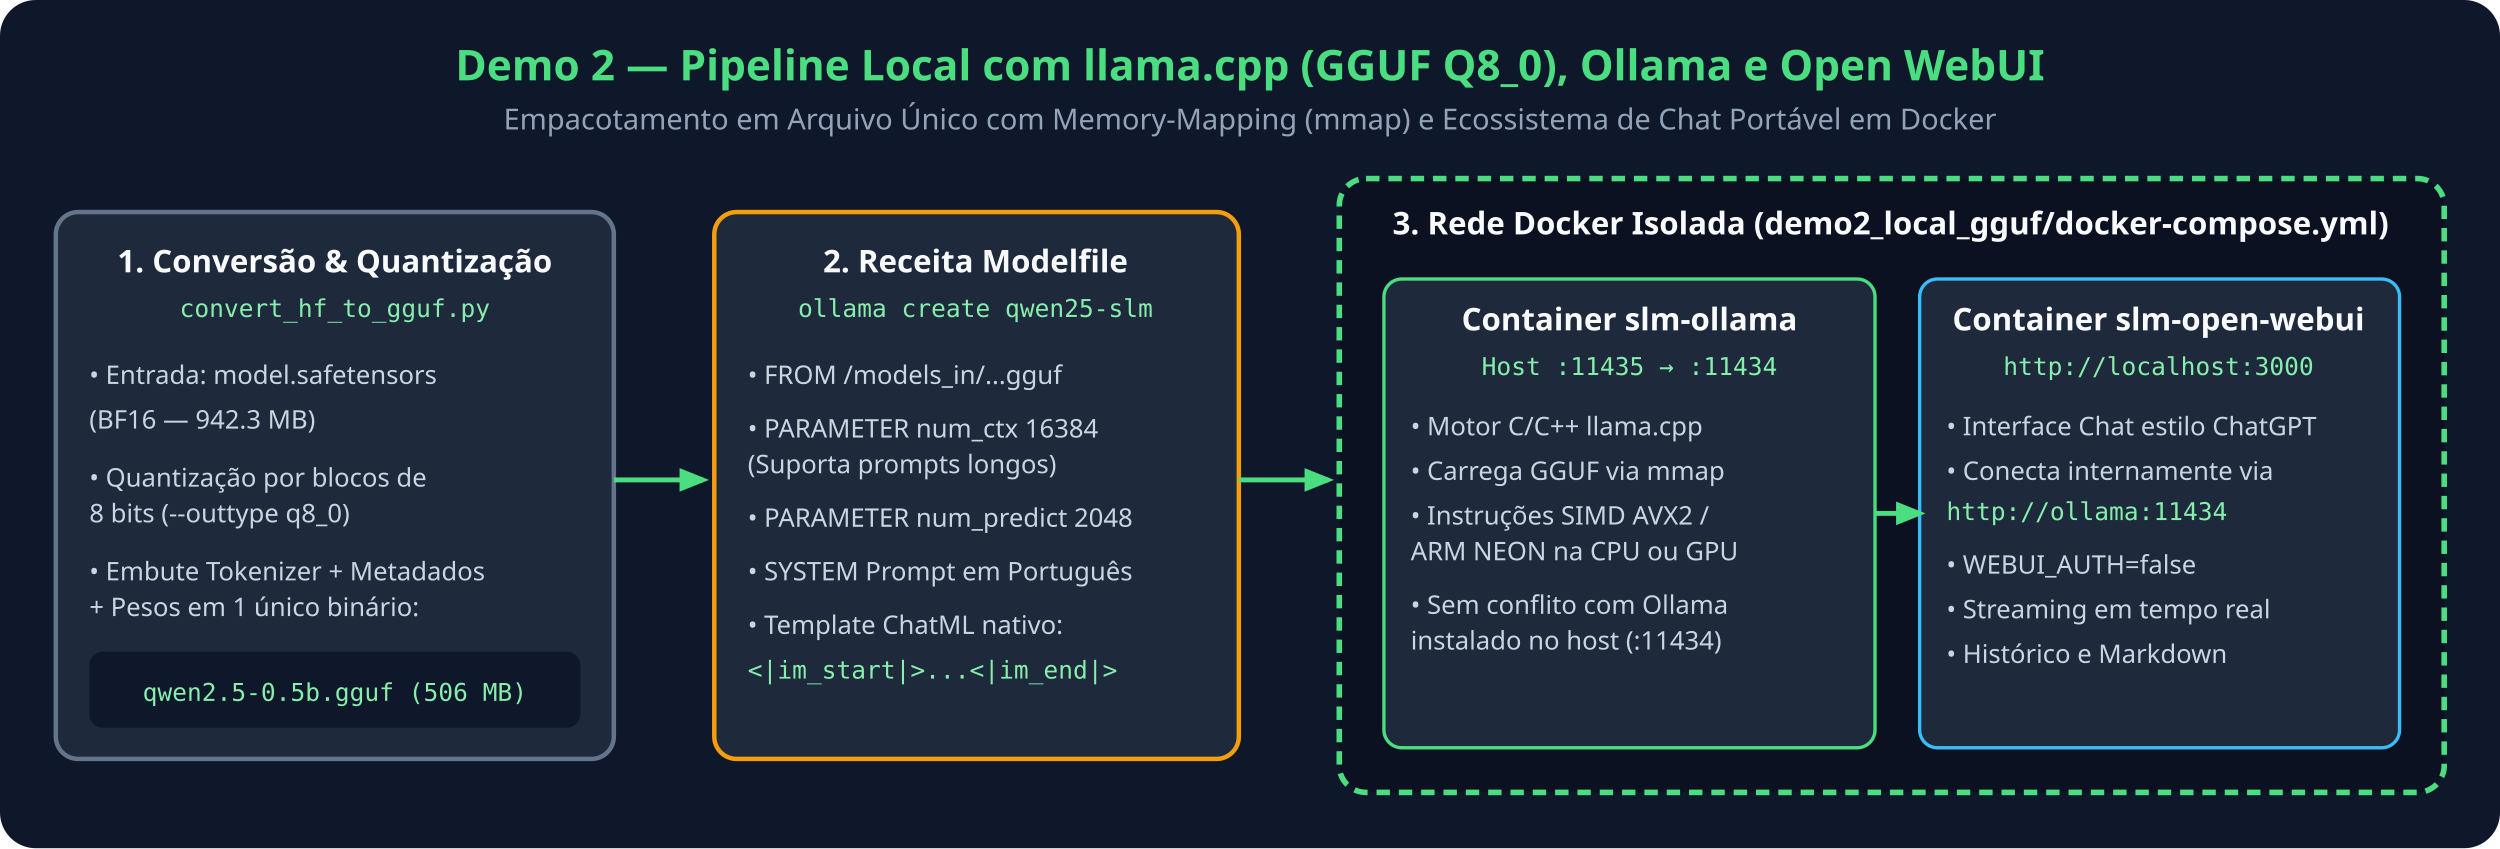
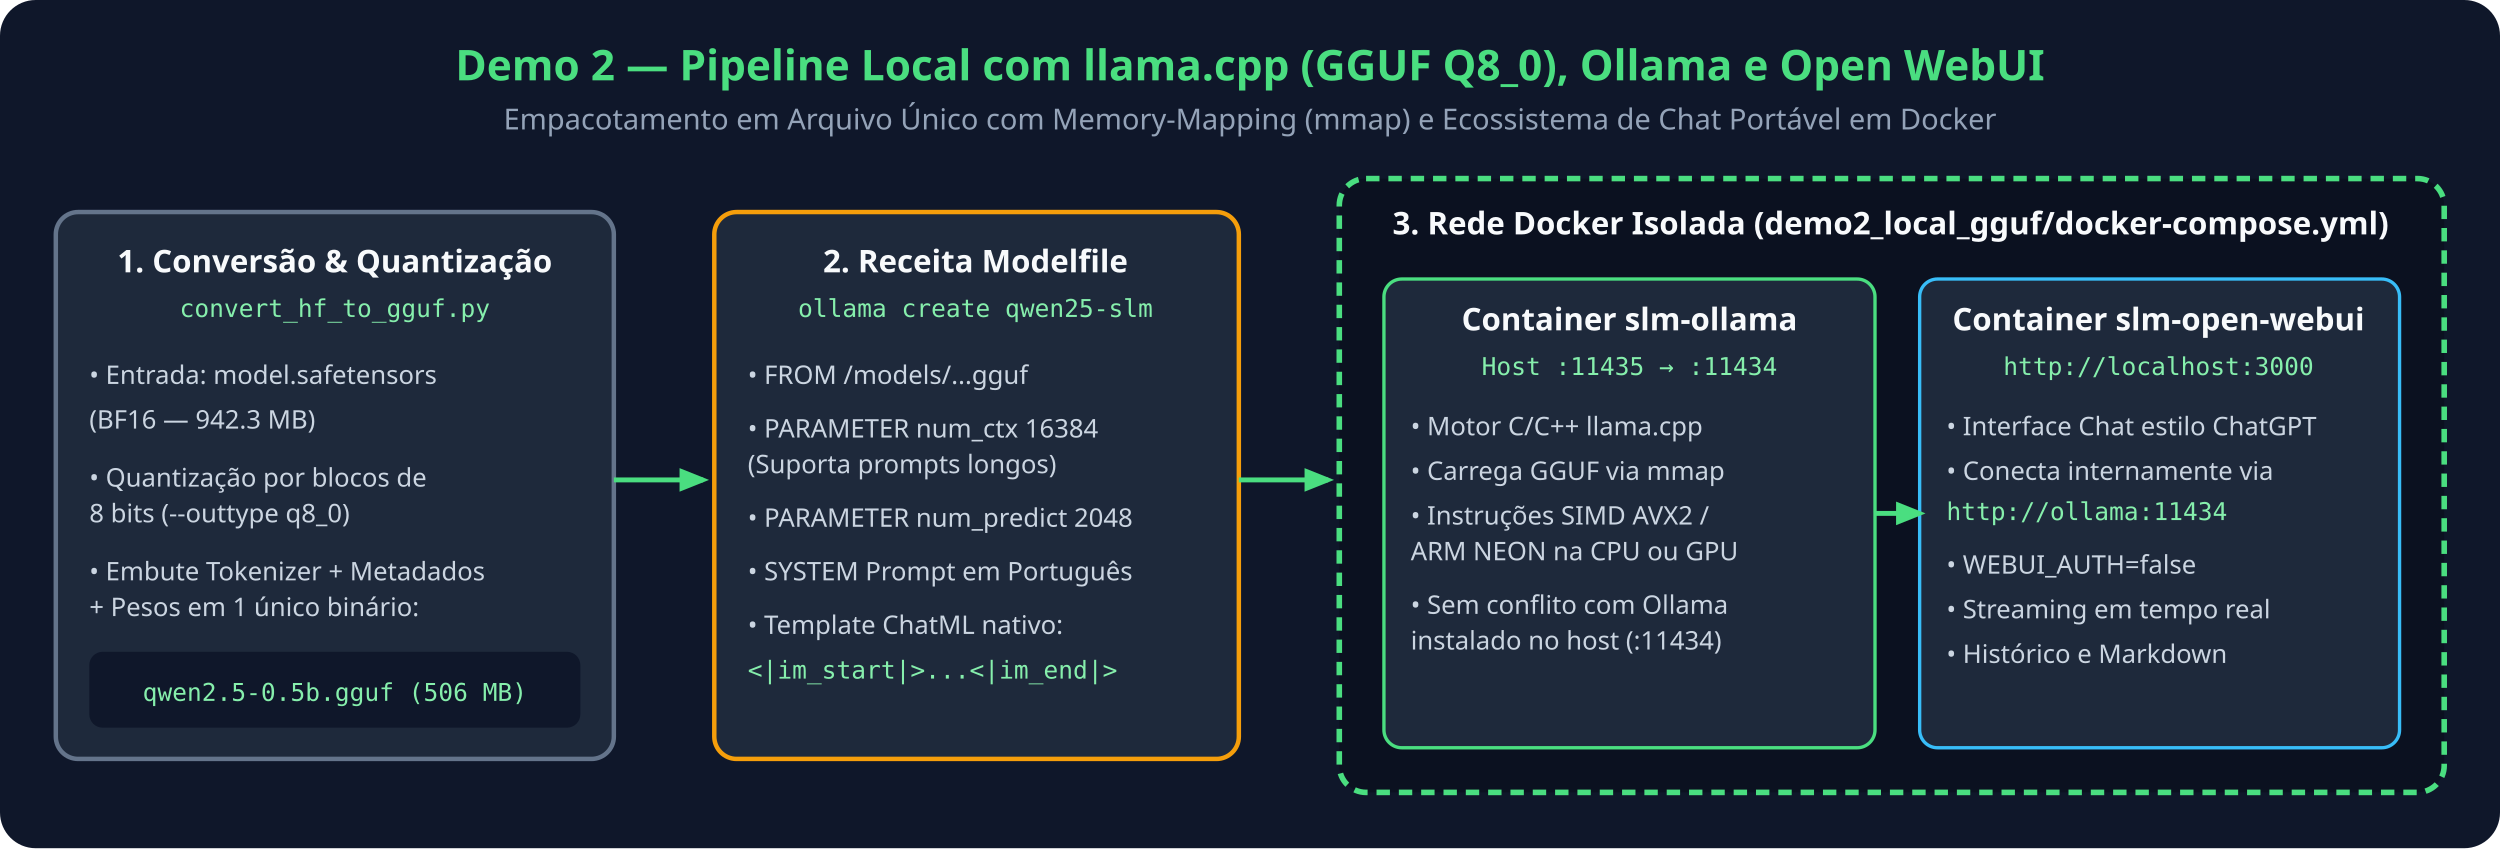
<svg xmlns="http://www.w3.org/2000/svg" viewBox="0 0 1120 380" width="100%" height="100%">
  <defs>
    <style>
      .bg { fill: #0f172a; rx: 16px; }
      .title { font-family: 'Segoe UI', system-ui, sans-serif; font-size: 19px; font-weight: 700; fill: #4ade80; }
      .subtitle { font-family: 'Segoe UI', system-ui, sans-serif; font-size: 13px; fill: #94a3b8; }
      .box-title { font-family: 'Segoe UI', system-ui, sans-serif; font-size: 14px; font-weight: 700; fill: #f8fafc; }
      .box-text { font-family: 'Segoe UI', system-ui, sans-serif; font-size: 11.5px; fill: #cbd5e1; }
      .code { font-family: 'Consolas', monospace; font-size: 11px; fill: #86efac; }
      .arrow { stroke: #4ade80; stroke-width: 2.2; fill: none; }
    </style>
    <marker id="arrow2" viewBox="0 0 10 10" refX="8" refY="5" markerWidth="6" markerHeight="6" orient="auto-start-reverse">
      <path d="M 0 1 L 10 5 L 0 9 z" fill="#4ade80" />
    </marker>
  </defs>
  <rect width="1120" height="380" class="bg" />
  <text x="560" y="36" text-anchor="middle" class="title">Demo 2 — Pipeline Local com llama.cpp (GGUF Q8_0), Ollama e Open WebUI</text>
  <text x="560" y="58" text-anchor="middle" class="subtitle">Empacotamento em Arquivo Único com Memory-Mapping (mmap) e Ecossistema de Chat Portável em Docker</text>
  <rect x="25" y="95" width="250" height="245" rx="10" fill="#1e293b" stroke="#64748b" stroke-width="2" />
  <text x="150" y="122" text-anchor="middle" class="box-title">1. Conversão &amp; Quantização</text>
  <text x="150" y="142" text-anchor="middle" class="code">convert_hf_to_gguf.py</text>
  <text x="40" y="172" class="box-text">• Entrada: model.safetensors</text>
  <text x="40" y="192" class="box-text">  (BF16 — 942.3 MB)</text>
  <text x="40" y="218" class="box-text">• Quantização por blocos de</text>
  <text x="40" y="234" class="box-text">  8 bits (--outtype q8_0)</text>
  <text x="40" y="260" class="box-text">• Embute Tokenizer + Metadados</text>
  <text x="40" y="276" class="box-text">  + Pesos em 1 único binário:</text>
  <rect x="40" y="292" width="220" height="34" rx="6" fill="#0f172a" />
  <text x="150" y="314" text-anchor="middle" class="code">qwen2.5-0.5b.gguf (506 MB)</text>
  <path d="M 275 215 L 315 215" class="arrow" marker-end="url(#arrow2)" />
  <rect x="320" y="95" width="235" height="245" rx="10" fill="#1e293b" stroke="#f59e0b" stroke-width="2" />
  <text x="437" y="122" text-anchor="middle" class="box-title">2. Receita Modelfile</text>
  <text x="437" y="142" text-anchor="middle" class="code">ollama create qwen25-slm</text>
-   <text x="335" y="172" class="box-text">• FROM /models_in/...gguf</text>
+   <text x="335" y="172" class="box-text">• FROM /models/...gguf</text>
  <text x="335" y="196" class="box-text">• PARAMETER num_ctx 16384</text>
  <text x="335" y="212" class="box-text">  (Suporta prompts longos)</text>
  <text x="335" y="236" class="box-text">• PARAMETER num_predict 2048</text>
  <text x="335" y="260" class="box-text">• SYSTEM Prompt em Português</text>
  <text x="335" y="284" class="box-text">• Template ChatML nativo:</text>
  <text x="335" y="304" class="code">&lt;|im_start|&gt;...&lt;|im_end|&gt;</text>
  <path d="M 555 215 L 595 215" class="arrow" marker-end="url(#arrow2)" />
  <rect x="600" y="80" width="495" height="275" rx="12" fill="#0b1120" stroke="#4ade80" stroke-width="2.5" stroke-dasharray="6,4" />
  <text x="847" y="105" text-anchor="middle" class="box-title" fill="#4ade80">3. Rede Docker Isolada (demo2_local_gguf/docker-compose.yml)</text>
  <rect x="620" y="125" width="220" height="210" rx="8" fill="#1e293b" stroke="#4ade80" stroke-width="1.5" />
  <text x="730" y="148" text-anchor="middle" class="box-title">Container slm-ollama</text>
  <text x="730" y="168" text-anchor="middle" class="code">Host :11435 → :11434</text>
  <text x="632" y="195" class="box-text">• Motor C/C++ llama.cpp</text>
  <text x="632" y="215" class="box-text">• Carrega GGUF via mmap</text>
  <text x="632" y="235" class="box-text">• Instruções SIMD AVX2 /</text>
  <text x="632" y="251" class="box-text">  ARM NEON na CPU ou GPU</text>
  <text x="632" y="275" class="box-text">• Sem conflito com Ollama</text>
  <text x="632" y="291" class="box-text">  instalado no host (:11434)</text>
  <rect x="860" y="125" width="215" height="210" rx="8" fill="#1e293b" stroke="#38bdf8" stroke-width="1.5" />
  <text x="967" y="148" text-anchor="middle" class="box-title">Container slm-open-webui</text>
  <text x="967" y="168" text-anchor="middle" class="code">http://localhost:3000</text>
  <text x="872" y="195" class="box-text">• Interface Chat estilo ChatGPT</text>
  <text x="872" y="215" class="box-text">• Conecta internamente via</text>
  <text x="872" y="233" class="code">http://ollama:11434</text>
  <text x="872" y="257" class="box-text">• WEBUI_AUTH=false</text>
  <text x="872" y="277" class="box-text">• Streaming em tempo real</text>
  <text x="872" y="297" class="box-text">• Histórico e Markdown</text>
  <path d="M 840 230 L 860 230" class="arrow" marker-end="url(#arrow2)" />
</svg>
